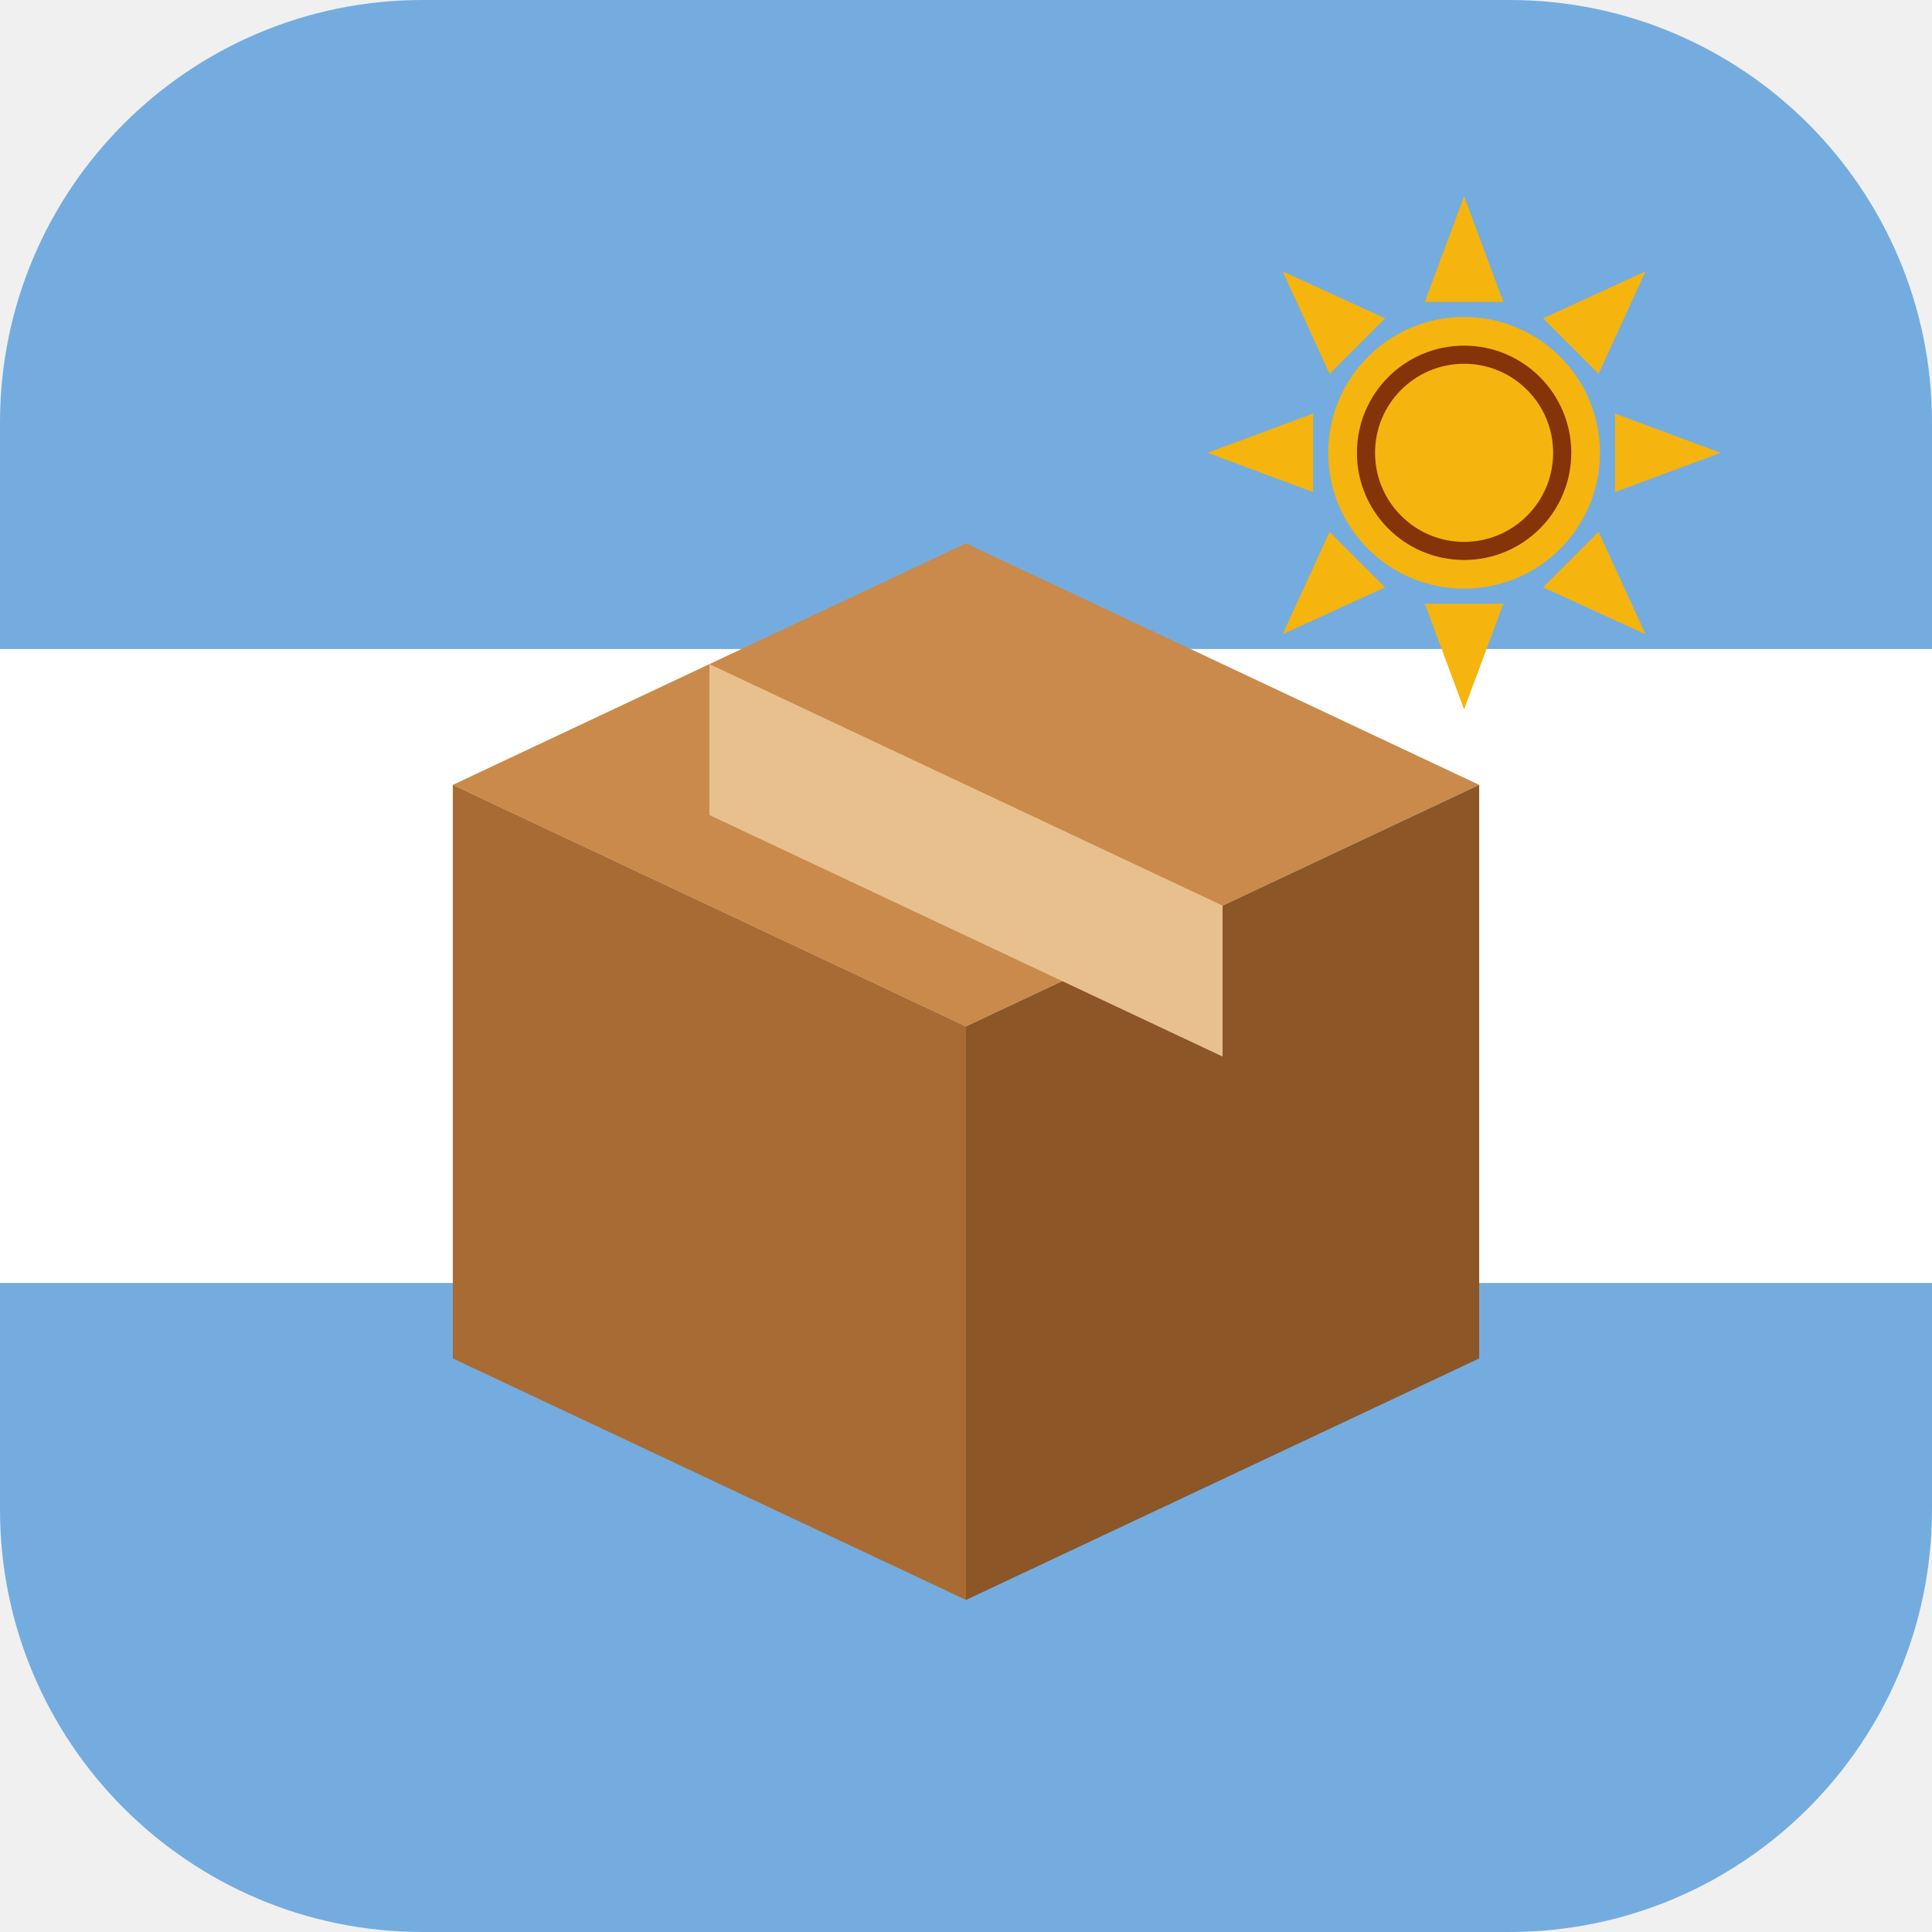
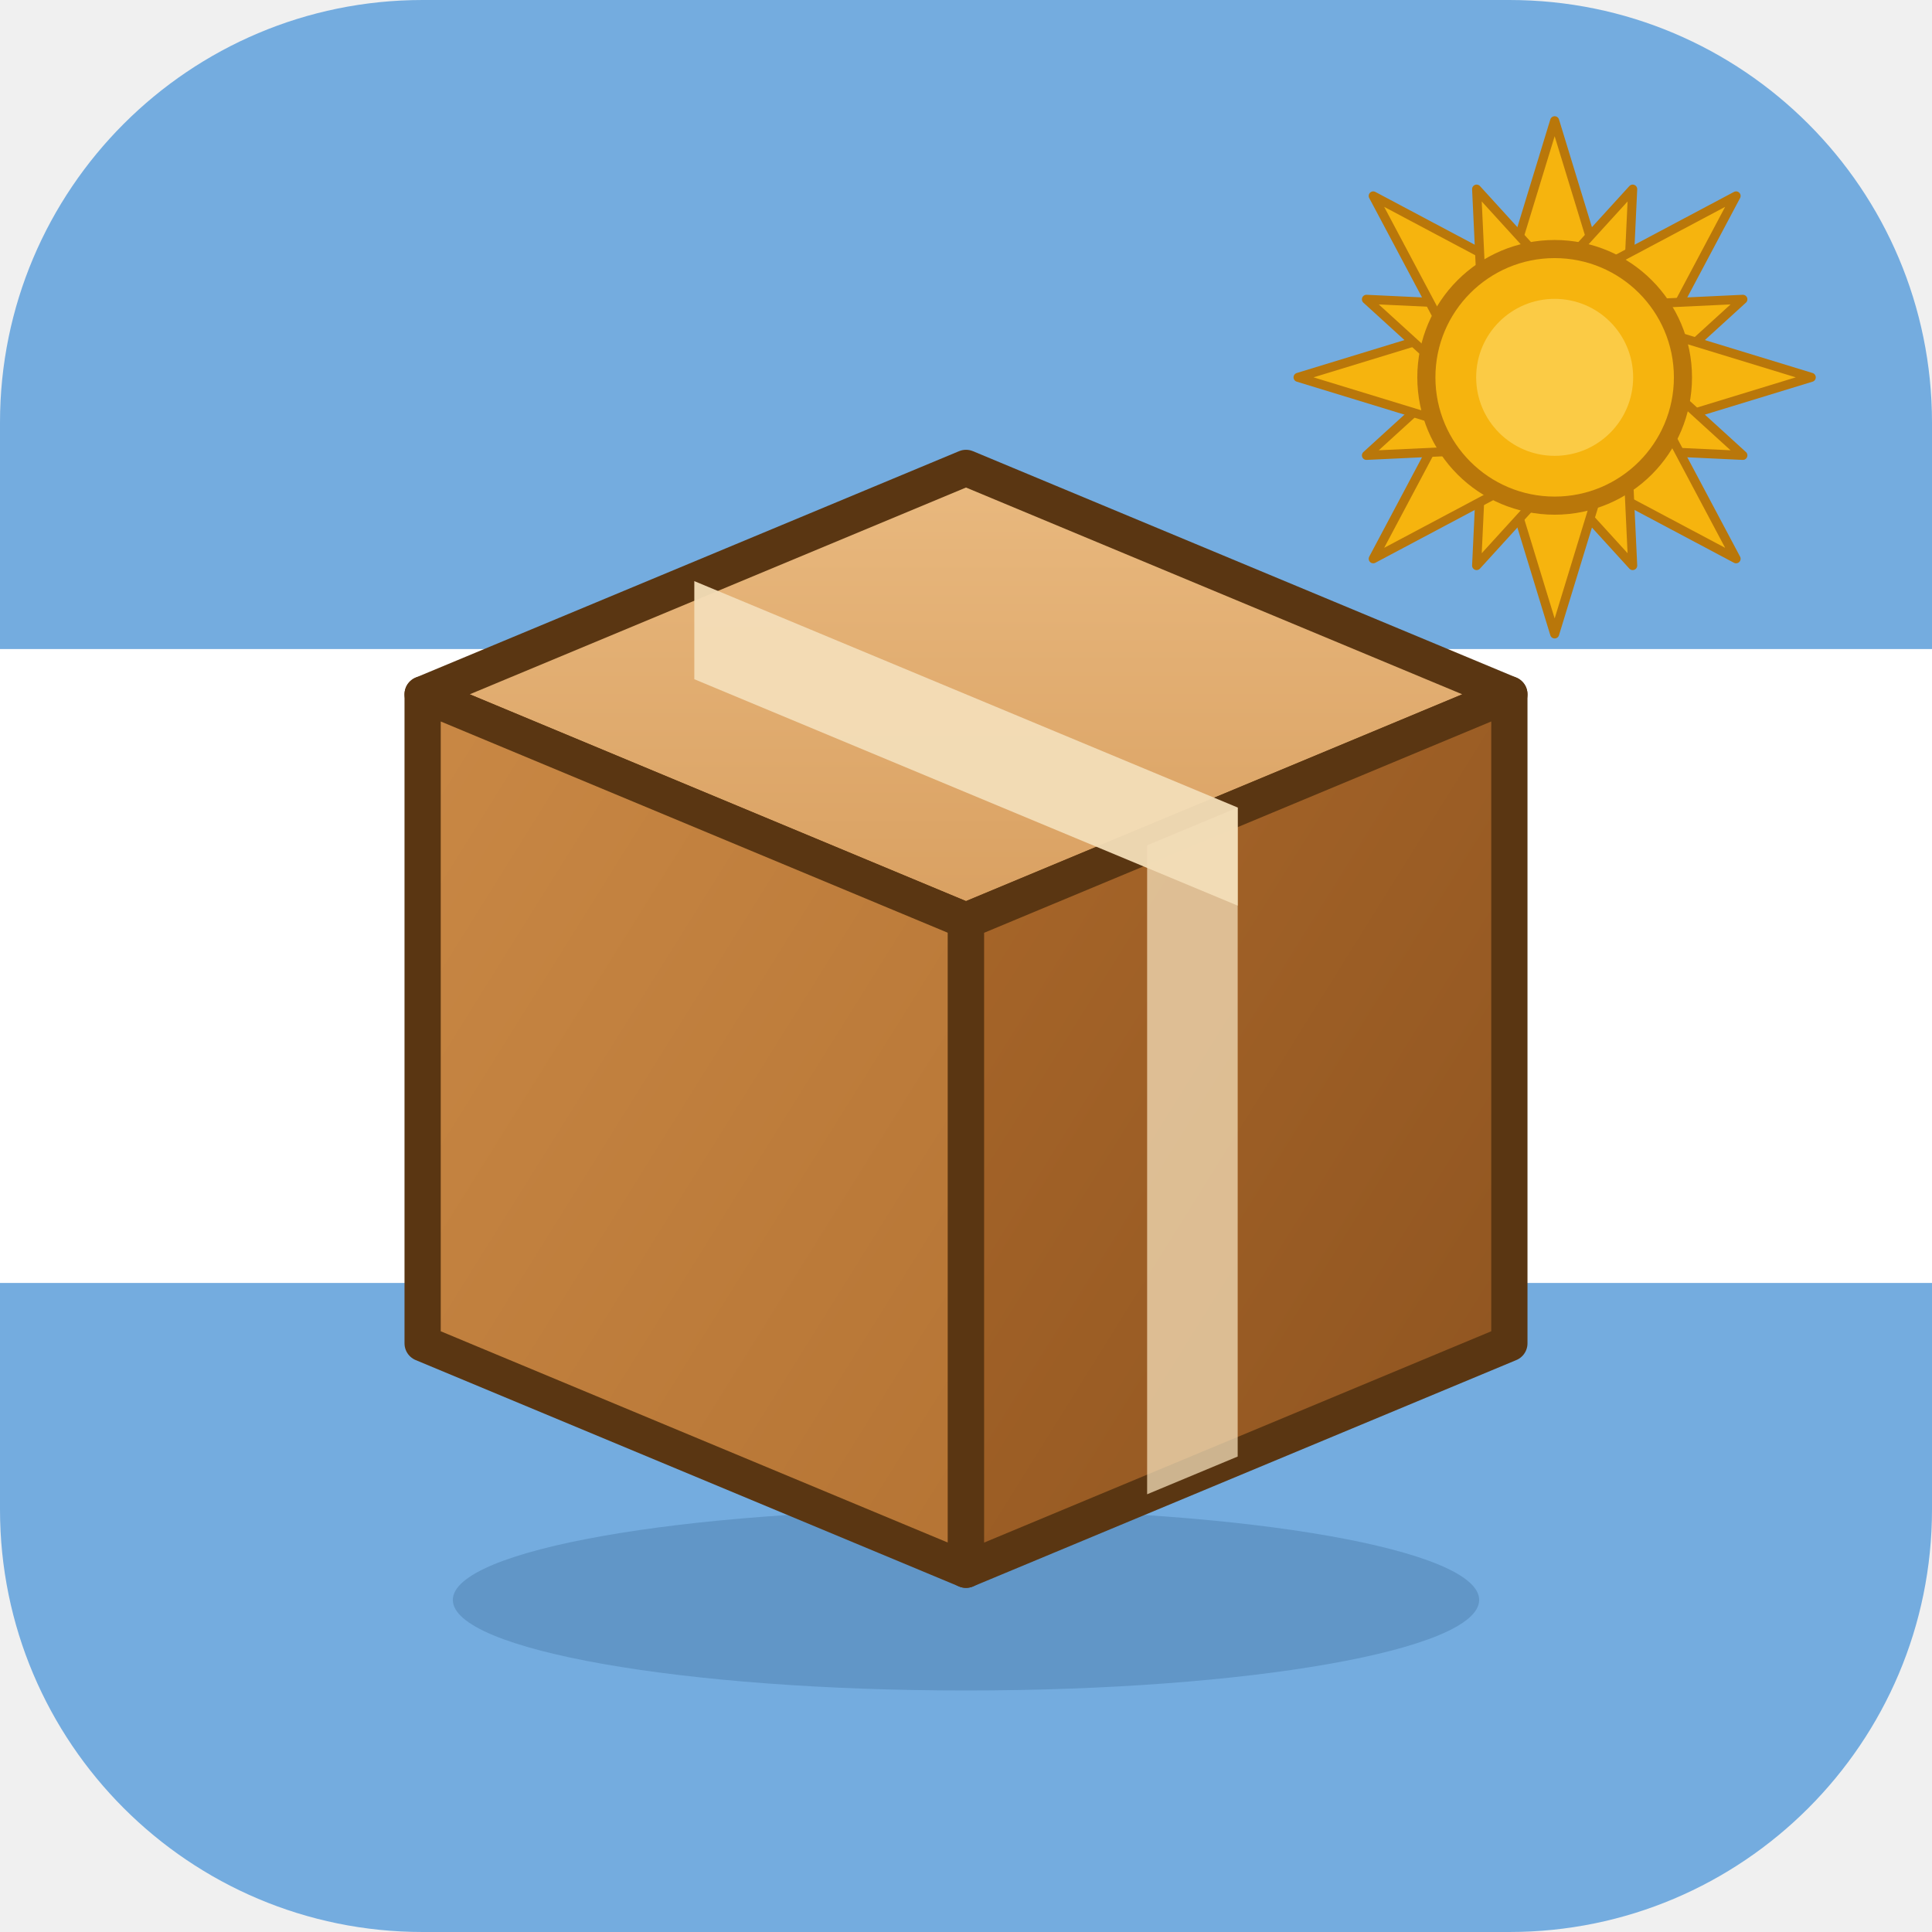
<svg xmlns="http://www.w3.org/2000/svg" viewBox="0 0 128 128">
-   <rect width="128" height="128" rx="28" fill="#74ACDF" />
-   <rect x="0" y="43" width="128" height="42" fill="#FFFFFF" />
-   <g transform="translate(64 66)">
-     <path d="M-34 -14 L0 -30 L34 -14 L0 2 Z" fill="#C98A4B" />
-     <path d="M-34 -14 L0 2 L0 40 L-34 24 Z" fill="#A86B33" />
-     <path d="M34 -14 L0 2 L0 40 L34 24 Z" fill="#8C5626" />
-     <path d="M-17 -22 L17 -6 L17 4 L-17 -12 Z" fill="#E8C08E" />
+   <defs>
+     <clipPath id="sq">
+       <rect width="128" height="128" rx="28" />
+     </clipPath>
+     <linearGradient id="top" x1="0" y1="0" x2="0" y2="1">
+       <stop offset="0" stop-color="#E9B97F" />
+       <stop offset="1" stop-color="#D9A061" />
+     </linearGradient>
+     <linearGradient id="left" x1="0" y1="0" x2="1" y2="1">
+       <stop offset="0" stop-color="#C98845" />
+       <stop offset="1" stop-color="#B57434" />
+     </linearGradient>
+     <linearGradient id="right" x1="0" y1="0" x2="1" y2="1">
+       <stop offset="0" stop-color="#A9672A" />
+       <stop offset="1" stop-color="#8E5420" />
+     </linearGradient>
+   </defs>
+   <g clip-path="url(#sq)">
+     <rect width="128" height="128" fill="#74ACDF" />
+     <rect y="43" width="128" height="42" fill="#FFFFFF" />
+     <ellipse cx="64" cy="106" rx="34" ry="6" fill="#2F5F8A" opacity=".28" />
  </g>
-   <g transform="translate(97 30)">
-     <g fill="#F6B40E">
-       <circle r="9" />
-       <g id="r">
-         <path d="M0 -17 L2.6 -10 L-2.6 -10 Z" />
-       </g>
-       <use href="#r" transform="rotate(45)" />
-       <use href="#r" transform="rotate(90)" />
-       <use href="#r" transform="rotate(135)" />
-       <use href="#r" transform="rotate(180)" />
-       <use href="#r" transform="rotate(225)" />
-       <use href="#r" transform="rotate(270)" />
-       <use href="#r" transform="rotate(315)" />
+   <g stroke="#5A3612" stroke-width="2.4" stroke-linejoin="round">
+     <path d="M28 46 L64 31 L100 46 L64 61 Z" fill="url(#top)" />
+     <path d="M28 46 L64 61 L64 104 L28 89 Z" fill="url(#left)" />
+     <path d="M100 46 L64 61 L64 104 L100 89 Z" fill="url(#right)" />
+   </g>
+   <path d="M46 38.5 L82 53.5 L82 60 L46 45 Z" fill="#F3DDB8" opacity=".95" />
+   <path d="M82 53.5 L82 96.5 L76 99 L76 56 Z" fill="#F3DDB8" opacity=".75" />
+   <g transform="translate(103 25)">
+     <g fill="#F6B40E" stroke="#B9770A" stroke-width=".6" stroke-linejoin="round">
+       <path d="M2.60 -8.50 L0.00 -17.00 L-2.60 -8.50 Z" />
+       <path d="M4.92 -7.16 L5.17 -12.47 L1.59 -8.54 Z" />
+       <path d="M7.85 -4.17 L12.02 -12.02 L4.17 -7.85 Z" />
+       <path d="M8.54 -1.59 L12.47 -5.17 L7.16 -4.92 Z" />
+       <path d="M8.50 2.60 L17.00 -0.00 L8.50 -2.60 Z" />
+       <path d="M7.16 4.92 L12.47 5.17 L8.54 1.59 Z" />
+       <path d="M4.17 7.85 L12.02 12.02 L7.85 4.17 Z" />
+       <path d="M1.59 8.54 L5.17 12.47 L4.92 7.16 Z" />
+       <path d="M-2.60 8.50 L0.00 17.00 L2.60 8.50 Z" />
+       <path d="M-4.92 7.16 L-5.17 12.47 L-1.59 8.54 Z" />
+       <path d="M-7.85 4.17 L-12.02 12.02 L-4.17 7.85 Z" />
+       <path d="M-8.54 1.59 L-12.47 5.17 L-7.16 4.92 Z" />
+       <path d="M-8.50 -2.60 L-17.00 0.00 L-8.50 2.60 Z" />
+       <path d="M-7.16 -4.92 L-12.47 -5.17 L-8.54 -1.59 Z" />
+       <path d="M-4.17 -7.85 L-12.02 -12.02 L-7.85 -4.17 Z" />
+       <path d="M-1.59 -8.54 L-5.17 -12.47 L-4.92 -7.16 Z" />
    </g>
-     <circle r="6.5" fill="#F6B40E" stroke="#85340A" stroke-width="1.2" />
+     <circle r="8.5" fill="#F6B40E" stroke="#B9770A" stroke-width="1.2" />
+     <circle r="5.2" fill="#FBCB45" />
  </g>
</svg>
